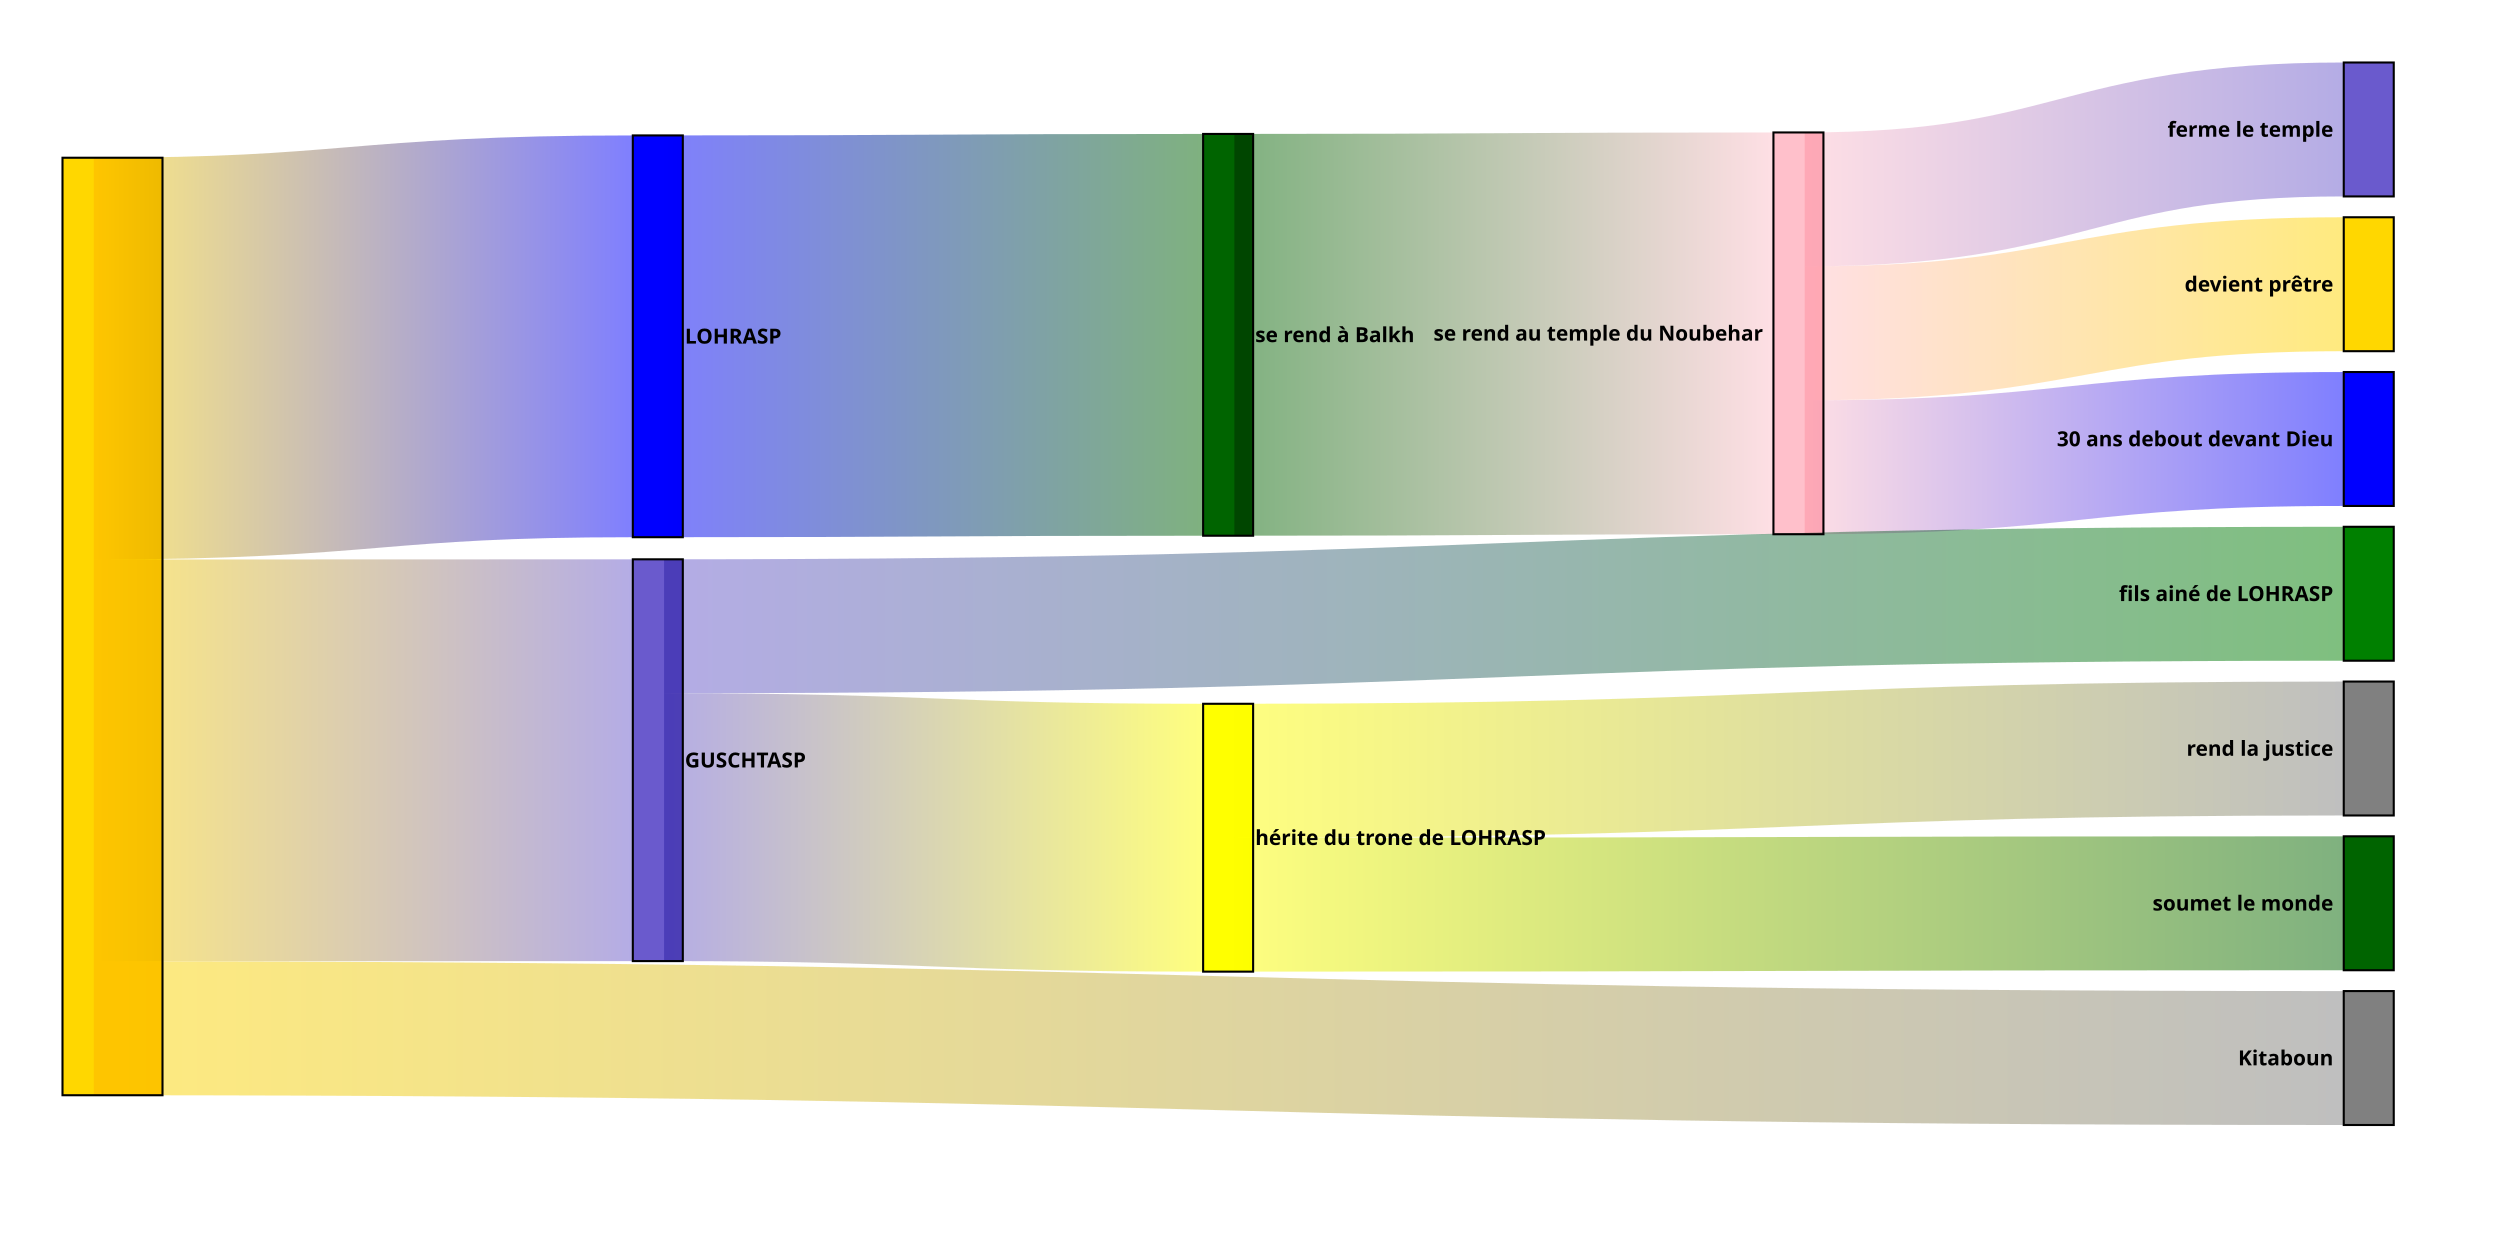
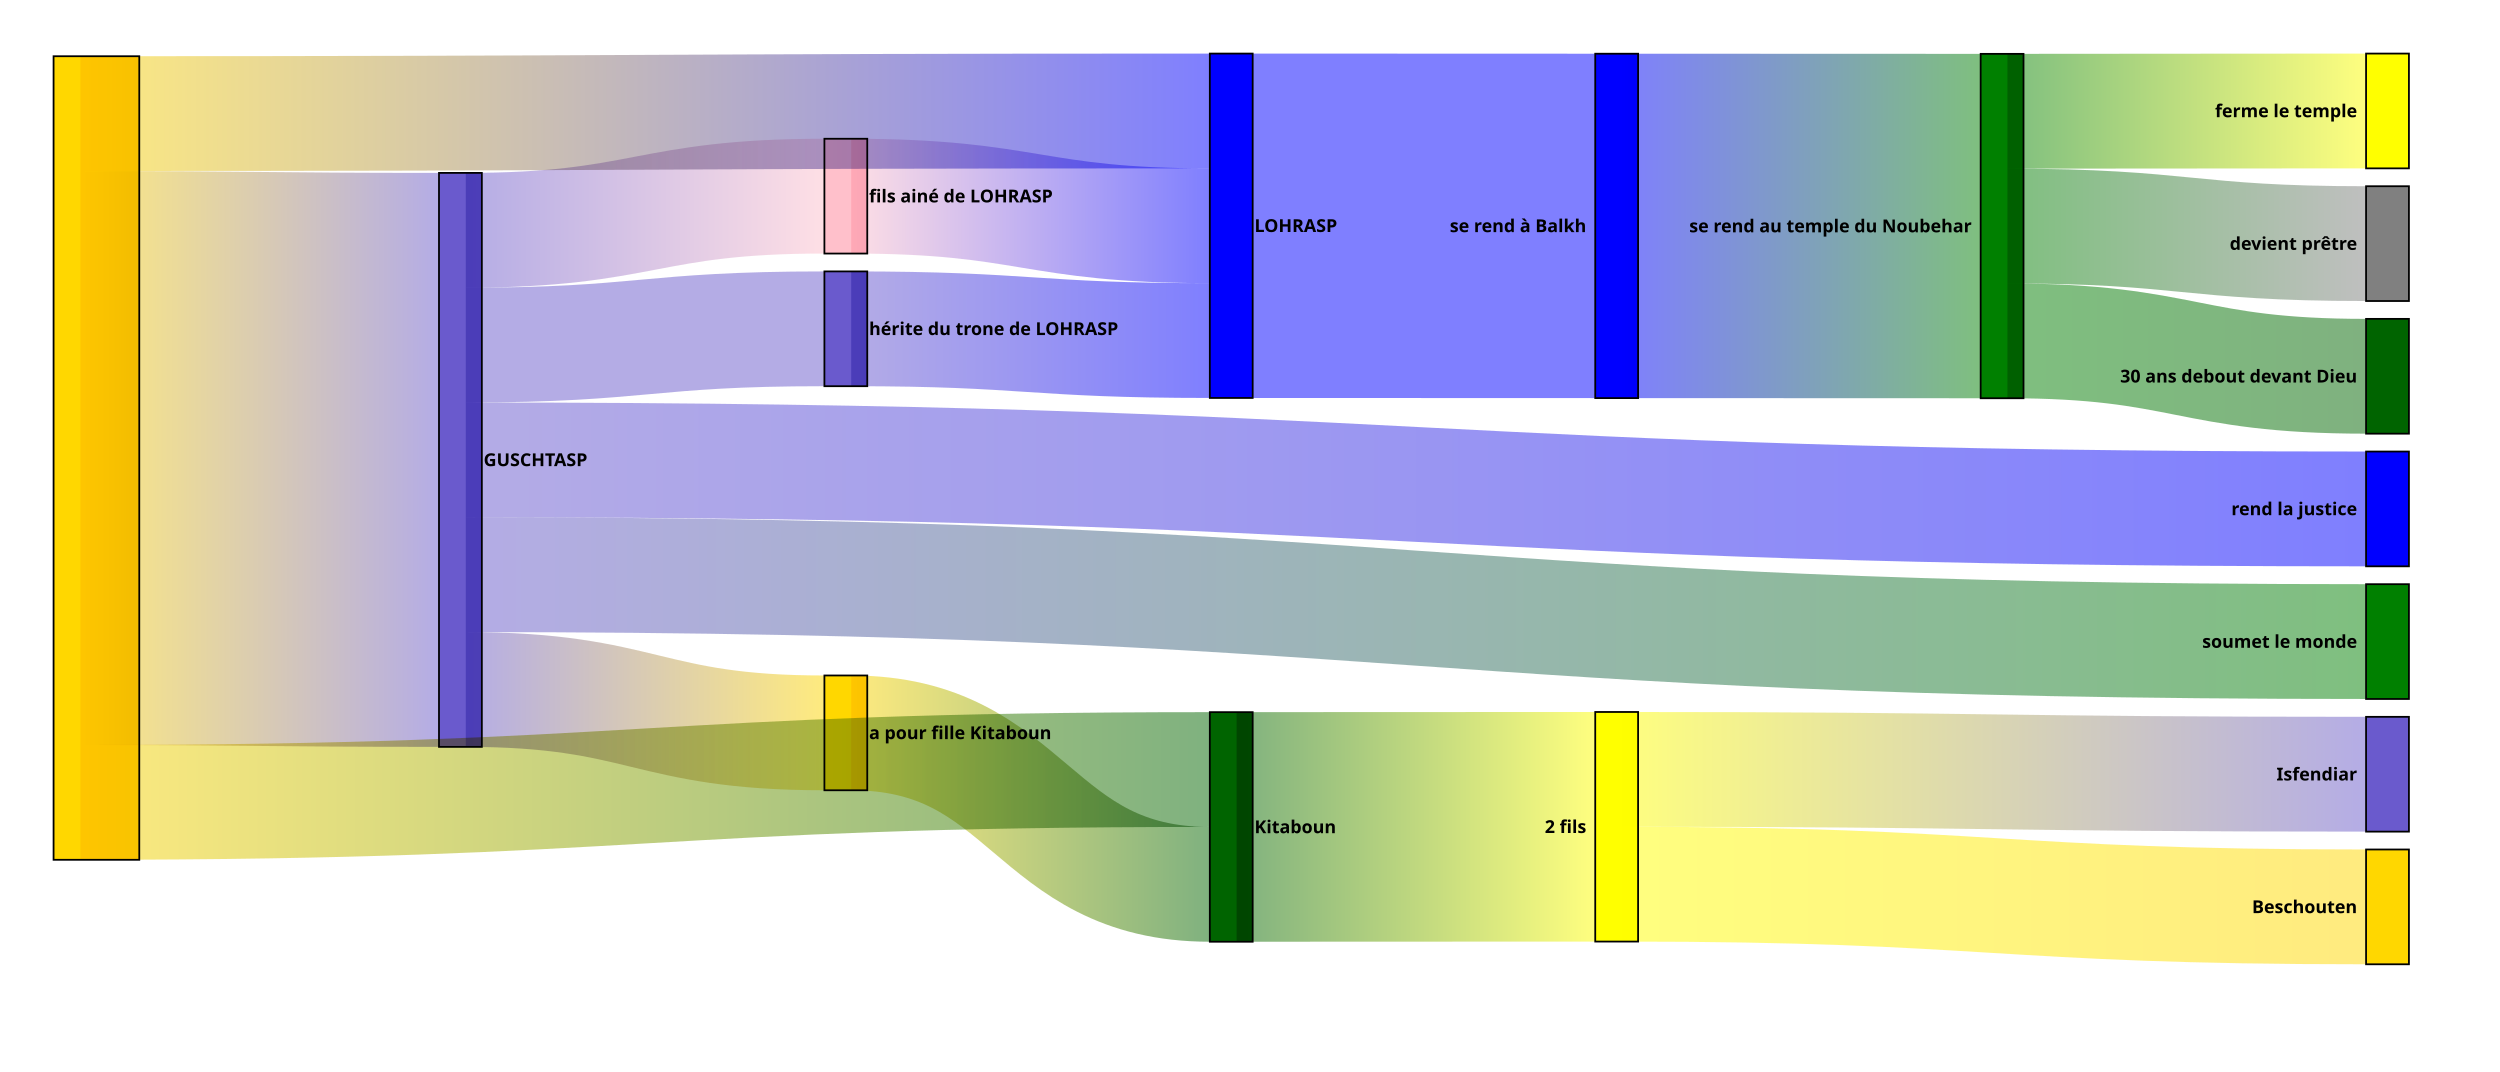
- <svg xmlns="http://www.w3.org/2000/svg" width="1200" height="600">
+ <svg xmlns="http://www.w3.org/2000/svg" width="1400" height="600">
  <g stroke="#000">
-     <rect x="30" y="75.715" height="450" width="48" fill="gold" />
-     <rect x="303.75" y="65.003" height="192.857" width="24" fill="blue" />
-     <rect x="577.5" y="64.291" height="192.857" width="24" fill="darkgreen" />
-     <rect x="851.25" y="63.576" height="192.857" width="24" fill="pink" />
-     <rect x="1125" y="30" height="64.286" width="24" fill="slateblue" />
-     <rect x="1125" y="104.286" height="64.286" width="24" fill="gold" />
-     <rect x="1125" y="178.571" height="64.286" width="24" fill="blue" />
-     <rect x="303.75" y="268.47" height="192.857" width="24" fill="slateblue" />
-     <rect x="1125" y="252.857" height="64.286" width="24" fill="green" />
-     <rect x="577.5" y="337.816" height="128.571" width="24" fill="yellow" />
-     <rect x="1125" y="327.143" height="64.286" width="24" fill="grey" />
-     <rect x="1125" y="401.429" height="64.286" width="24" fill="darkgreen" />
-     <rect x="1125" y="475.714" height="64.286" width="24" fill="grey" />
+     <rect x="30" y="31.489" height="450" width="48" fill="gold" />
+     <rect x="677.5" y="30" height="192.857" width="24" fill="blue" />
+     <rect x="893.333" y="30.08" height="192.857" width="24" fill="blue" />
+     <rect x="1109.167" y="30.161" height="192.857" width="24" fill="green" />
+     <rect x="1325" y="30" height="64.286" width="24" fill="yellow" />
+     <rect x="1325" y="104.286" height="64.286" width="24" fill="grey" />
+     <rect x="1325" y="178.571" height="64.286" width="24" fill="darkgreen" />
+     <rect x="245.833" y="96.823" height="321.429" width="24" fill="slateblue" />
+     <rect x="461.667" y="77.702" height="64.286" width="24" fill="pink" />
+     <rect x="461.667" y="151.987" height="64.286" width="24" fill="slateblue" />
+     <rect x="461.667" y="378.267" height="64.286" width="24" fill="gold" />
+     <rect x="1325" y="252.857" height="64.286" width="24" fill="blue" />
+     <rect x="1325" y="327.143" height="64.286" width="24" fill="green" />
+     <rect x="677.5" y="398.799" height="128.571" width="24" fill="darkgreen" />
+     <rect x="893.333" y="398.706" height="128.571" width="24" fill="yellow" />
+     <rect x="1325" y="401.429" height="64.286" width="24" fill="slateblue" />
+     <rect x="1325" y="475.714" height="64.286" width="24" fill="gold" />
  </g>
  <g fill="none" stroke-opacity="0.5">
    <g style="mix-blend-mode: multiply;">
-       <linearGradient id="LOHRASP" gradientUnits="userSpaceOnUse" x1="45" x2="303.75">
+       <linearGradient id="LOHRASP" gradientUnits="userSpaceOnUse" x1="45" x2="677.5">
        <stop offset="0%" stop-color="gold" />
        <stop offset="100%" stop-color="blue" />
      </linearGradient>
-       <path d="M45,172.143C174.375,172.143,174.375,161.432,303.75,161.432" stroke="url(#LOHRASP)" stroke-width="192.857" />
+       <path d="M45,63.631C361.25,63.631,361.25,62.143,677.5,62.143" stroke="url(#LOHRASP)" stroke-width="64.286" />
    </g>
    <g style="mix-blend-mode: multiply;">
-       <linearGradient id="LOHRASPserendàBalkh" gradientUnits="userSpaceOnUse" x1="318.75" x2="577.5">
+       <linearGradient id="LOHRASPserendàBalkh" gradientUnits="userSpaceOnUse" x1="692.5" x2="893.333">
        <stop offset="0%" stop-color="blue" />
+         <stop offset="100%" stop-color="blue" />
+       </linearGradient>
+       <path d="M692.5,126.429C792.917,126.429,792.917,126.508,893.333,126.508" stroke="url(#LOHRASPserendàBalkh)" stroke-width="192.857" />
+     </g>
+     <g style="mix-blend-mode: multiply;">
+       <linearGradient id="serendàBalkhserendautempleduNoubehar" gradientUnits="userSpaceOnUse" x1="908.333" x2="1109.167">
+         <stop offset="0%" stop-color="blue" />
+         <stop offset="100%" stop-color="green" />
+       </linearGradient>
+       <path d="M908.333,126.508C1008.75,126.508,1008.75,126.589,1109.167,126.589" stroke="url(#serendàBalkhserendautempleduNoubehar)" stroke-width="192.857" />
+     </g>
+     <g style="mix-blend-mode: multiply;">
+       <linearGradient id="serendautempleduNoubeharfermeletemple" gradientUnits="userSpaceOnUse" x1="1124.167" x2="1325">
+         <stop offset="0%" stop-color="green" />
+         <stop offset="100%" stop-color="yellow" />
+       </linearGradient>
+       <path d="M1124.167,62.304C1224.583,62.304,1224.583,62.143,1325,62.143" stroke="url(#serendautempleduNoubeharfermeletemple)" stroke-width="64.286" />
+     </g>
+     <g style="mix-blend-mode: multiply;">
+       <linearGradient id="serendautempleduNoubehardevientprêtre" gradientUnits="userSpaceOnUse" x1="1124.167" x2="1325">
+         <stop offset="0%" stop-color="green" />
+         <stop offset="100%" stop-color="grey" />
+       </linearGradient>
+       <path d="M1124.167,126.589C1224.583,126.589,1224.583,136.429,1325,136.429" stroke="url(#serendautempleduNoubehardevientprêtre)" stroke-width="64.286" />
+     </g>
+     <g style="mix-blend-mode: multiply;">
+       <linearGradient id="serendautempleduNoubehar30ansdeboutdevantDieu" gradientUnits="userSpaceOnUse" x1="1124.167" x2="1325">
+         <stop offset="0%" stop-color="green" />
        <stop offset="100%" stop-color="darkgreen" />
      </linearGradient>
-       <path d="M318.75,161.432C448.125,161.432,448.125,160.719,577.5,160.719" stroke="url(#LOHRASPserendàBalkh)" stroke-width="192.857" />
+       <path d="M1124.167,190.875C1224.583,190.875,1224.583,210.714,1325,210.714" stroke="url(#serendautempleduNoubehar30ansdeboutdevantDieu)" stroke-width="64.286" />
    </g>
    <g style="mix-blend-mode: multiply;">
-       <linearGradient id="serendàBalkhserendautempleduNoubehar" gradientUnits="userSpaceOnUse" x1="592.5" x2="851.25">
-         <stop offset="0%" stop-color="darkgreen" />
+       <linearGradient id="GUSCHTASP" gradientUnits="userSpaceOnUse" x1="45" x2="245.833">
+         <stop offset="0%" stop-color="gold" />
+         <stop offset="100%" stop-color="slateblue" />
+       </linearGradient>
+       <path d="M45,256.489C145.417,256.489,145.417,257.537,245.833,257.537" stroke="url(#GUSCHTASP)" stroke-width="321.429" />
+     </g>
+     <g style="mix-blend-mode: multiply;">
+       <linearGradient id="GUSCHTASPfilsainédeLOHRASP" gradientUnits="userSpaceOnUse" x1="260.833" x2="461.667">
+         <stop offset="0%" stop-color="slateblue" />
        <stop offset="100%" stop-color="pink" />
      </linearGradient>
-       <path d="M592.5,160.719C721.875,160.719,721.875,160.004,851.25,160.004" stroke="url(#serendàBalkhserendautempleduNoubehar)" stroke-width="192.857" />
+       <path d="M260.833,128.966C361.25,128.966,361.25,109.845,461.667,109.845" stroke="url(#GUSCHTASPfilsainédeLOHRASP)" stroke-width="64.286" />
    </g>
    <g style="mix-blend-mode: multiply;">
-       <linearGradient id="serendautempleduNoubeharfermeletemple" gradientUnits="userSpaceOnUse" x1="866.25" x2="1125">
-         <stop offset="0%" stop-color="pink" />
+       <linearGradient id="GUSCHTASPhéritedutronedeLOHRASP" gradientUnits="userSpaceOnUse" x1="260.833" x2="461.667">
+         <stop offset="0%" stop-color="slateblue" />
        <stop offset="100%" stop-color="slateblue" />
      </linearGradient>
-       <path d="M866.25,95.718C995.625,95.718,995.625,62.143,1125,62.143" stroke="url(#serendautempleduNoubeharfermeletemple)" stroke-width="64.286" />
+       <path d="M260.833,193.252C361.25,193.252,361.25,184.13,461.667,184.13" stroke="url(#GUSCHTASPhéritedutronedeLOHRASP)" stroke-width="64.286" />
    </g>
    <g style="mix-blend-mode: multiply;">
-       <linearGradient id="serendautempleduNoubehardevientprêtre" gradientUnits="userSpaceOnUse" x1="866.25" x2="1125">
-         <stop offset="0%" stop-color="pink" />
+       <linearGradient id="GUSCHTASPapourfilleKitaboun" gradientUnits="userSpaceOnUse" x1="260.833" x2="461.667">
+         <stop offset="0%" stop-color="slateblue" />
        <stop offset="100%" stop-color="gold" />
      </linearGradient>
-       <path d="M866.25,160.004C995.625,160.004,995.625,136.429,1125,136.429" stroke="url(#serendautempleduNoubehardevientprêtre)" stroke-width="64.286" />
+       <path d="M260.833,386.109C361.25,386.109,361.25,410.41,461.667,410.41" stroke="url(#GUSCHTASPapourfilleKitaboun)" stroke-width="64.286" />
    </g>
    <g style="mix-blend-mode: multiply;">
-       <linearGradient id="serendautempleduNoubehar30ansdeboutdevantDieu" gradientUnits="userSpaceOnUse" x1="866.25" x2="1125">
+       <linearGradient id="GUSCHTASPrendlajustice" gradientUnits="userSpaceOnUse" x1="260.833" x2="1325">
+         <stop offset="0%" stop-color="slateblue" />
+         <stop offset="100%" stop-color="blue" />
+       </linearGradient>
+       <path d="M260.833,257.537C792.917,257.537,792.917,285,1325,285" stroke="url(#GUSCHTASPrendlajustice)" stroke-width="64.286" />
+     </g>
+     <g style="mix-blend-mode: multiply;">
+       <linearGradient id="GUSCHTASPsoumetlemonde" gradientUnits="userSpaceOnUse" x1="260.833" x2="1325">
+         <stop offset="0%" stop-color="slateblue" />
+         <stop offset="100%" stop-color="green" />
+       </linearGradient>
+       <path d="M260.833,321.823C792.917,321.823,792.917,359.286,1325,359.286" stroke="url(#GUSCHTASPsoumetlemonde)" stroke-width="64.286" />
+     </g>
+     <g style="mix-blend-mode: multiply;">
+       <linearGradient id="Kitaboun" gradientUnits="userSpaceOnUse" x1="45" x2="677.5">
+         <stop offset="0%" stop-color="gold" />
+         <stop offset="100%" stop-color="darkgreen" />
+       </linearGradient>
+       <path d="M45,449.346C361.25,449.346,361.25,430.942,677.5,430.942" stroke="url(#Kitaboun)" stroke-width="64.286" />
+     </g>
+     <g style="mix-blend-mode: multiply;">
+       <linearGradient id="Kitaboun2fils" gradientUnits="userSpaceOnUse" x1="692.5" x2="893.333">
+         <stop offset="0%" stop-color="darkgreen" />
+         <stop offset="100%" stop-color="yellow" />
+       </linearGradient>
+       <path d="M692.5,463.085C792.917,463.085,792.917,462.991,893.333,462.991" stroke="url(#Kitaboun2fils)" stroke-width="128.571" />
+     </g>
+     <g style="mix-blend-mode: multiply;">
+       <linearGradient id="2filsIsfendiar" gradientUnits="userSpaceOnUse" x1="908.333" x2="1325">
+         <stop offset="0%" stop-color="yellow" />
+         <stop offset="100%" stop-color="slateblue" />
+       </linearGradient>
+       <path d="M908.333,430.848C1116.667,430.848,1116.667,433.571,1325,433.571" stroke="url(#2filsIsfendiar)" stroke-width="64.286" />
+     </g>
+     <g style="mix-blend-mode: multiply;">
+       <linearGradient id="2filsBeschouten" gradientUnits="userSpaceOnUse" x1="908.333" x2="1325">
+         <stop offset="0%" stop-color="yellow" />
+         <stop offset="100%" stop-color="gold" />
+       </linearGradient>
+       <path d="M908.333,495.134C1116.667,495.134,1116.667,507.857,1325,507.857" stroke="url(#2filsBeschouten)" stroke-width="64.286" />
+     </g>
+     <g style="mix-blend-mode: multiply;">
+       <linearGradient id="filsainédeLOHRASPLOHRASP" gradientUnits="userSpaceOnUse" x1="476.667" x2="677.5">
        <stop offset="0%" stop-color="pink" />
        <stop offset="100%" stop-color="blue" />
      </linearGradient>
-       <path d="M866.25,224.29C995.625,224.29,995.625,210.714,1125,210.714" stroke="url(#serendautempleduNoubehar30ansdeboutdevantDieu)" stroke-width="64.286" />
+       <path d="M476.667,109.845C577.083,109.845,577.083,126.429,677.5,126.429" stroke="url(#filsainédeLOHRASPLOHRASP)" stroke-width="64.286" />
    </g>
    <g style="mix-blend-mode: multiply;">
-       <linearGradient id="GUSCHTASP" gradientUnits="userSpaceOnUse" x1="45" x2="303.75">
-         <stop offset="0%" stop-color="gold" />
-         <stop offset="100%" stop-color="slateblue" />
+       <linearGradient id="héritedutronedeLOHRASPLOHRASP" gradientUnits="userSpaceOnUse" x1="476.667" x2="677.5">
+         <stop offset="0%" stop-color="slateblue" />
+         <stop offset="100%" stop-color="blue" />
      </linearGradient>
-       <path d="M45,365.001C174.375,365.001,174.375,364.899,303.75,364.899" stroke="url(#GUSCHTASP)" stroke-width="192.857" />
+       <path d="M476.667,184.13C577.083,184.13,577.083,190.714,677.5,190.714" stroke="url(#héritedutronedeLOHRASPLOHRASP)" stroke-width="64.286" />
    </g>
    <g style="mix-blend-mode: multiply;">
-       <linearGradient id="GUSCHTASPfilsainédeLOHRASP" gradientUnits="userSpaceOnUse" x1="318.75" x2="1125">
-         <stop offset="0%" stop-color="slateblue" />
-         <stop offset="100%" stop-color="green" />
-       </linearGradient>
-       <path d="M318.75,300.613C721.875,300.613,721.875,285,1125,285" stroke="url(#GUSCHTASPfilsainédeLOHRASP)" stroke-width="64.286" />
-     </g>
-     <g style="mix-blend-mode: multiply;">
-       <linearGradient id="GUSCHTASPhéritedutronedeLOHRASP" gradientUnits="userSpaceOnUse" x1="318.75" x2="577.5">
-         <stop offset="0%" stop-color="slateblue" />
-         <stop offset="100%" stop-color="yellow" />
-       </linearGradient>
-       <path d="M318.75,397.042C448.125,397.042,448.125,402.102,577.5,402.102" stroke="url(#GUSCHTASPhéritedutronedeLOHRASP)" stroke-width="128.571" />
-     </g>
-     <g style="mix-blend-mode: multiply;">
-       <linearGradient id="héritedutronedeLOHRASPrendlajustice" gradientUnits="userSpaceOnUse" x1="592.5" x2="1125">
-         <stop offset="0%" stop-color="yellow" />
-         <stop offset="100%" stop-color="grey" />
-       </linearGradient>
-       <path d="M592.5,369.959C858.75,369.959,858.75,359.286,1125,359.286" stroke="url(#héritedutronedeLOHRASPrendlajustice)" stroke-width="64.286" />
-     </g>
-     <g style="mix-blend-mode: multiply;">
-       <linearGradient id="héritedutronedeLOHRASPsoumetlemonde" gradientUnits="userSpaceOnUse" x1="592.5" x2="1125">
-         <stop offset="0%" stop-color="yellow" />
+       <linearGradient id="apourfilleKitabounKitaboun" gradientUnits="userSpaceOnUse" x1="476.667" x2="677.5">
+         <stop offset="0%" stop-color="gold" />
        <stop offset="100%" stop-color="darkgreen" />
      </linearGradient>
-       <path d="M592.5,434.245C858.75,434.245,858.75,433.571,1125,433.571" stroke="url(#héritedutronedeLOHRASPsoumetlemonde)" stroke-width="64.286" />
-     </g>
-     <g style="mix-blend-mode: multiply;">
-       <linearGradient id="Kitaboun" gradientUnits="userSpaceOnUse" x1="45" x2="1125">
-         <stop offset="0%" stop-color="gold" />
-         <stop offset="100%" stop-color="grey" />
-       </linearGradient>
-       <path d="M45,493.572C585,493.572,585,507.857,1125,507.857" stroke="url(#Kitaboun)" stroke-width="64.286" />
+       <path d="M476.667,410.41C577.083,410.41,577.083,495.228,677.5,495.228" stroke="url(#apourfilleKitabounKitaboun)" stroke-width="64.286" />
    </g>
  </g>
  <g style="font: 10px sans-serif;">
-     <text x="55" y="300.715" dy="0.35em" text-anchor="start" fill="black" font-weight="bold" transform="rotate(-90,55,300.7149)" />
-     <text x="328.75" y="161.432" dy="0.35em" text-anchor="start" fill="black" font-weight="bold" transform=";">LOHRASP</text>
-     <text x="602.5" y="160.719" dy="0.35em" text-anchor="start" fill="black" font-weight="bold" transform=";">se rend à Balkh</text>
-     <text x="846.25" y="160.004" dy="0.35em" text-anchor="end" fill="black" font-weight="bold" transform=";">se rend au temple du Noubehar</text>
-     <text x="1120" y="62.143" dy="0.35em" text-anchor="end" fill="black" font-weight="bold" transform=";">ferme le temple</text>
-     <text x="1120" y="136.429" dy="0.35em" text-anchor="end" fill="black" font-weight="bold" transform=";">devient prêtre</text>
-     <text x="1120" y="210.714" dy="0.35em" text-anchor="end" fill="black" font-weight="bold" transform=";">30 ans debout devant Dieu</text>
-     <text x="328.75" y="364.899" dy="0.35em" text-anchor="start" fill="black" font-weight="bold" transform=";">GUSCHTASP</text>
-     <text x="1120" y="285" dy="0.35em" text-anchor="end" fill="black" font-weight="bold" transform=";">fils ainé de LOHRASP</text>
-     <text x="602.5" y="402.102" dy="0.35em" text-anchor="start" fill="black" font-weight="bold" transform=";">hérite du trone de LOHRASP</text>
-     <text x="1120" y="359.286" dy="0.35em" text-anchor="end" fill="black" font-weight="bold" transform=";">rend la justice</text>
-     <text x="1120" y="433.571" dy="0.35em" text-anchor="end" fill="black" font-weight="bold" transform=";">soumet le monde</text>
-     <text x="1120" y="507.857" dy="0.35em" text-anchor="end" fill="black" font-weight="bold" transform=";">Kitaboun</text>
+     <text x="55" y="256.489" dy="0.35em" text-anchor="start" fill="black" font-weight="bold" transform="rotate(-90,55,256.4886)" />
+     <text x="702.5" y="126.429" dy="0.35em" text-anchor="start" fill="black" font-weight="bold" transform=";">LOHRASP</text>
+     <text x="888.333" y="126.508" dy="0.35em" text-anchor="end" fill="black" font-weight="bold" transform=";">se rend à Balkh</text>
+     <text x="1104.167" y="126.589" dy="0.35em" text-anchor="end" fill="black" font-weight="bold" transform=";">se rend au temple du Noubehar</text>
+     <text x="1320" y="62.143" dy="0.35em" text-anchor="end" fill="black" font-weight="bold" transform=";">ferme le temple</text>
+     <text x="1320" y="136.429" dy="0.35em" text-anchor="end" fill="black" font-weight="bold" transform=";">devient prêtre</text>
+     <text x="1320" y="210.714" dy="0.35em" text-anchor="end" fill="black" font-weight="bold" transform=";">30 ans debout devant Dieu</text>
+     <text x="270.833" y="257.537" dy="0.35em" text-anchor="start" fill="black" font-weight="bold" transform=";">GUSCHTASP</text>
+     <text x="486.667" y="109.845" dy="0.35em" text-anchor="start" fill="black" font-weight="bold" transform=";">fils ainé de LOHRASP</text>
+     <text x="486.667" y="184.13" dy="0.35em" text-anchor="start" fill="black" font-weight="bold" transform=";">hérite du trone de LOHRASP</text>
+     <text x="486.667" y="410.41" dy="0.35em" text-anchor="start" fill="black" font-weight="bold" transform=";">a pour fille Kitaboun</text>
+     <text x="1320" y="285" dy="0.35em" text-anchor="end" fill="black" font-weight="bold" transform=";">rend la justice</text>
+     <text x="1320" y="359.286" dy="0.35em" text-anchor="end" fill="black" font-weight="bold" transform=";">soumet le monde</text>
+     <text x="702.5" y="463.085" dy="0.35em" text-anchor="start" fill="black" font-weight="bold" transform=";">Kitaboun</text>
+     <text x="888.333" y="462.991" dy="0.35em" text-anchor="end" fill="black" font-weight="bold" transform=";">2 fils</text>
+     <text x="1320" y="433.571" dy="0.35em" text-anchor="end" fill="black" font-weight="bold" transform=";">Isfendiar</text>
+     <text x="1320" y="507.857" dy="0.35em" text-anchor="end" fill="black" font-weight="bold" transform=";">Beschouten</text>
  </g>
</svg>
